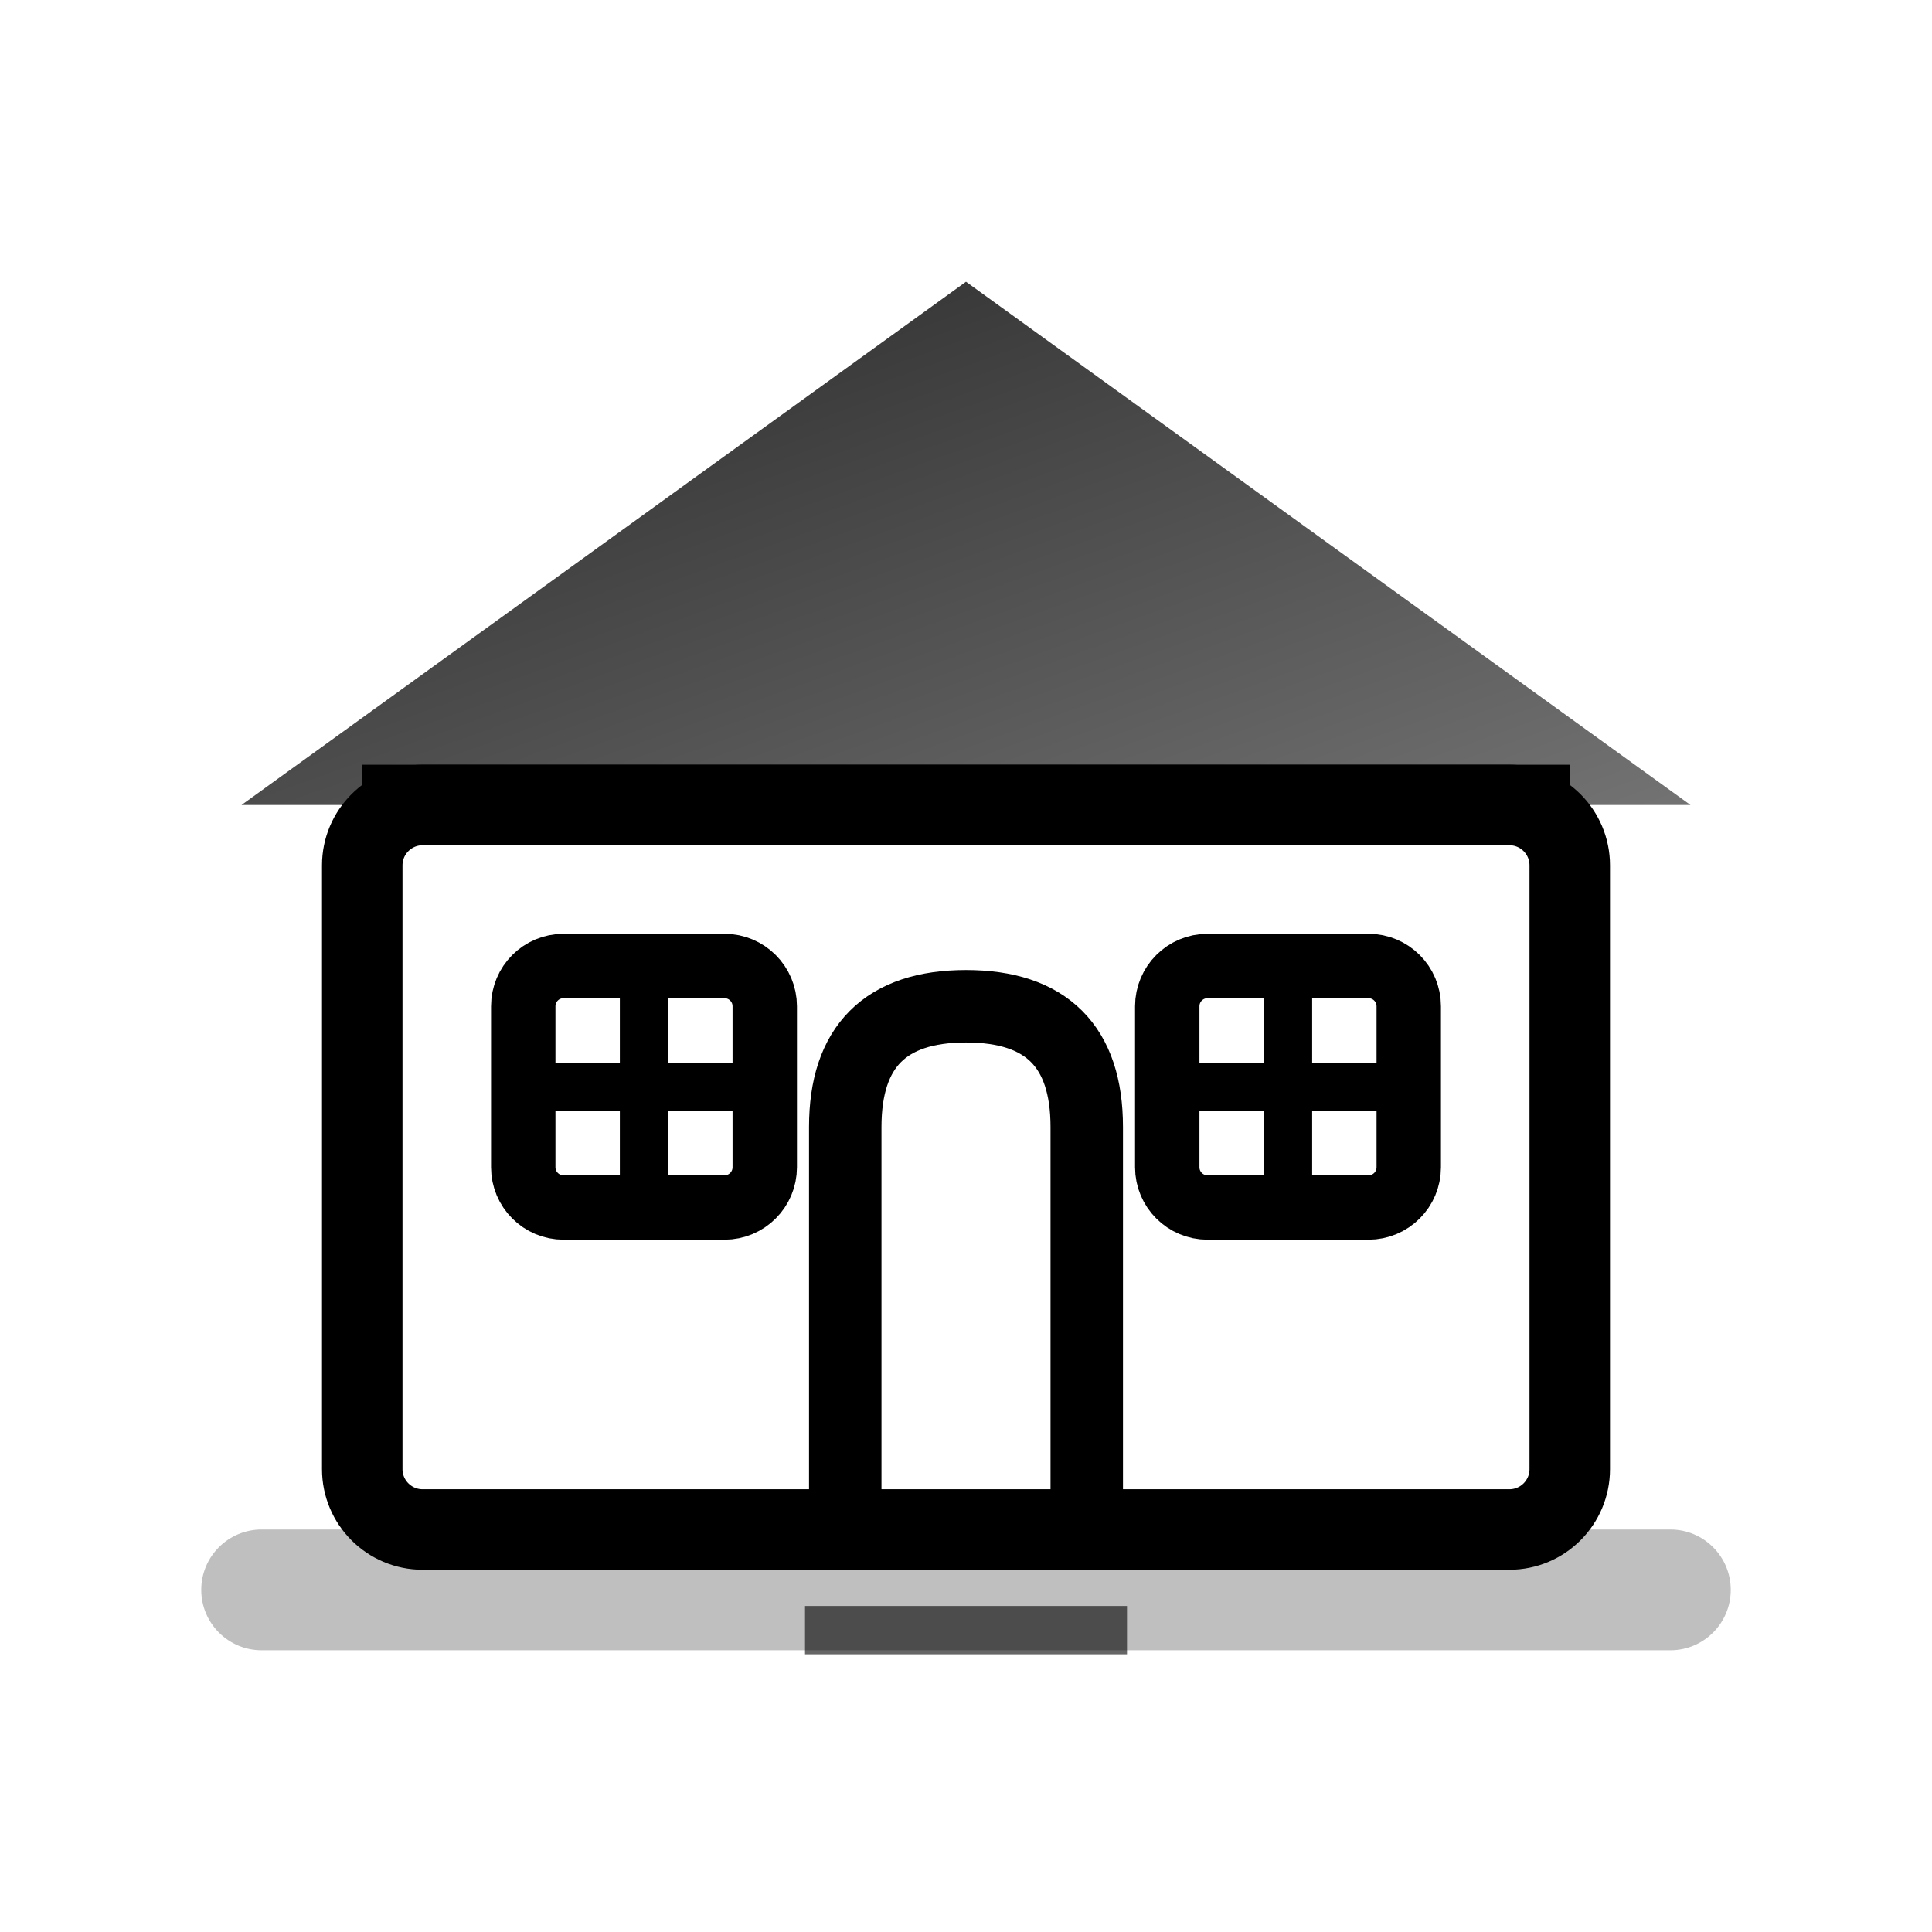
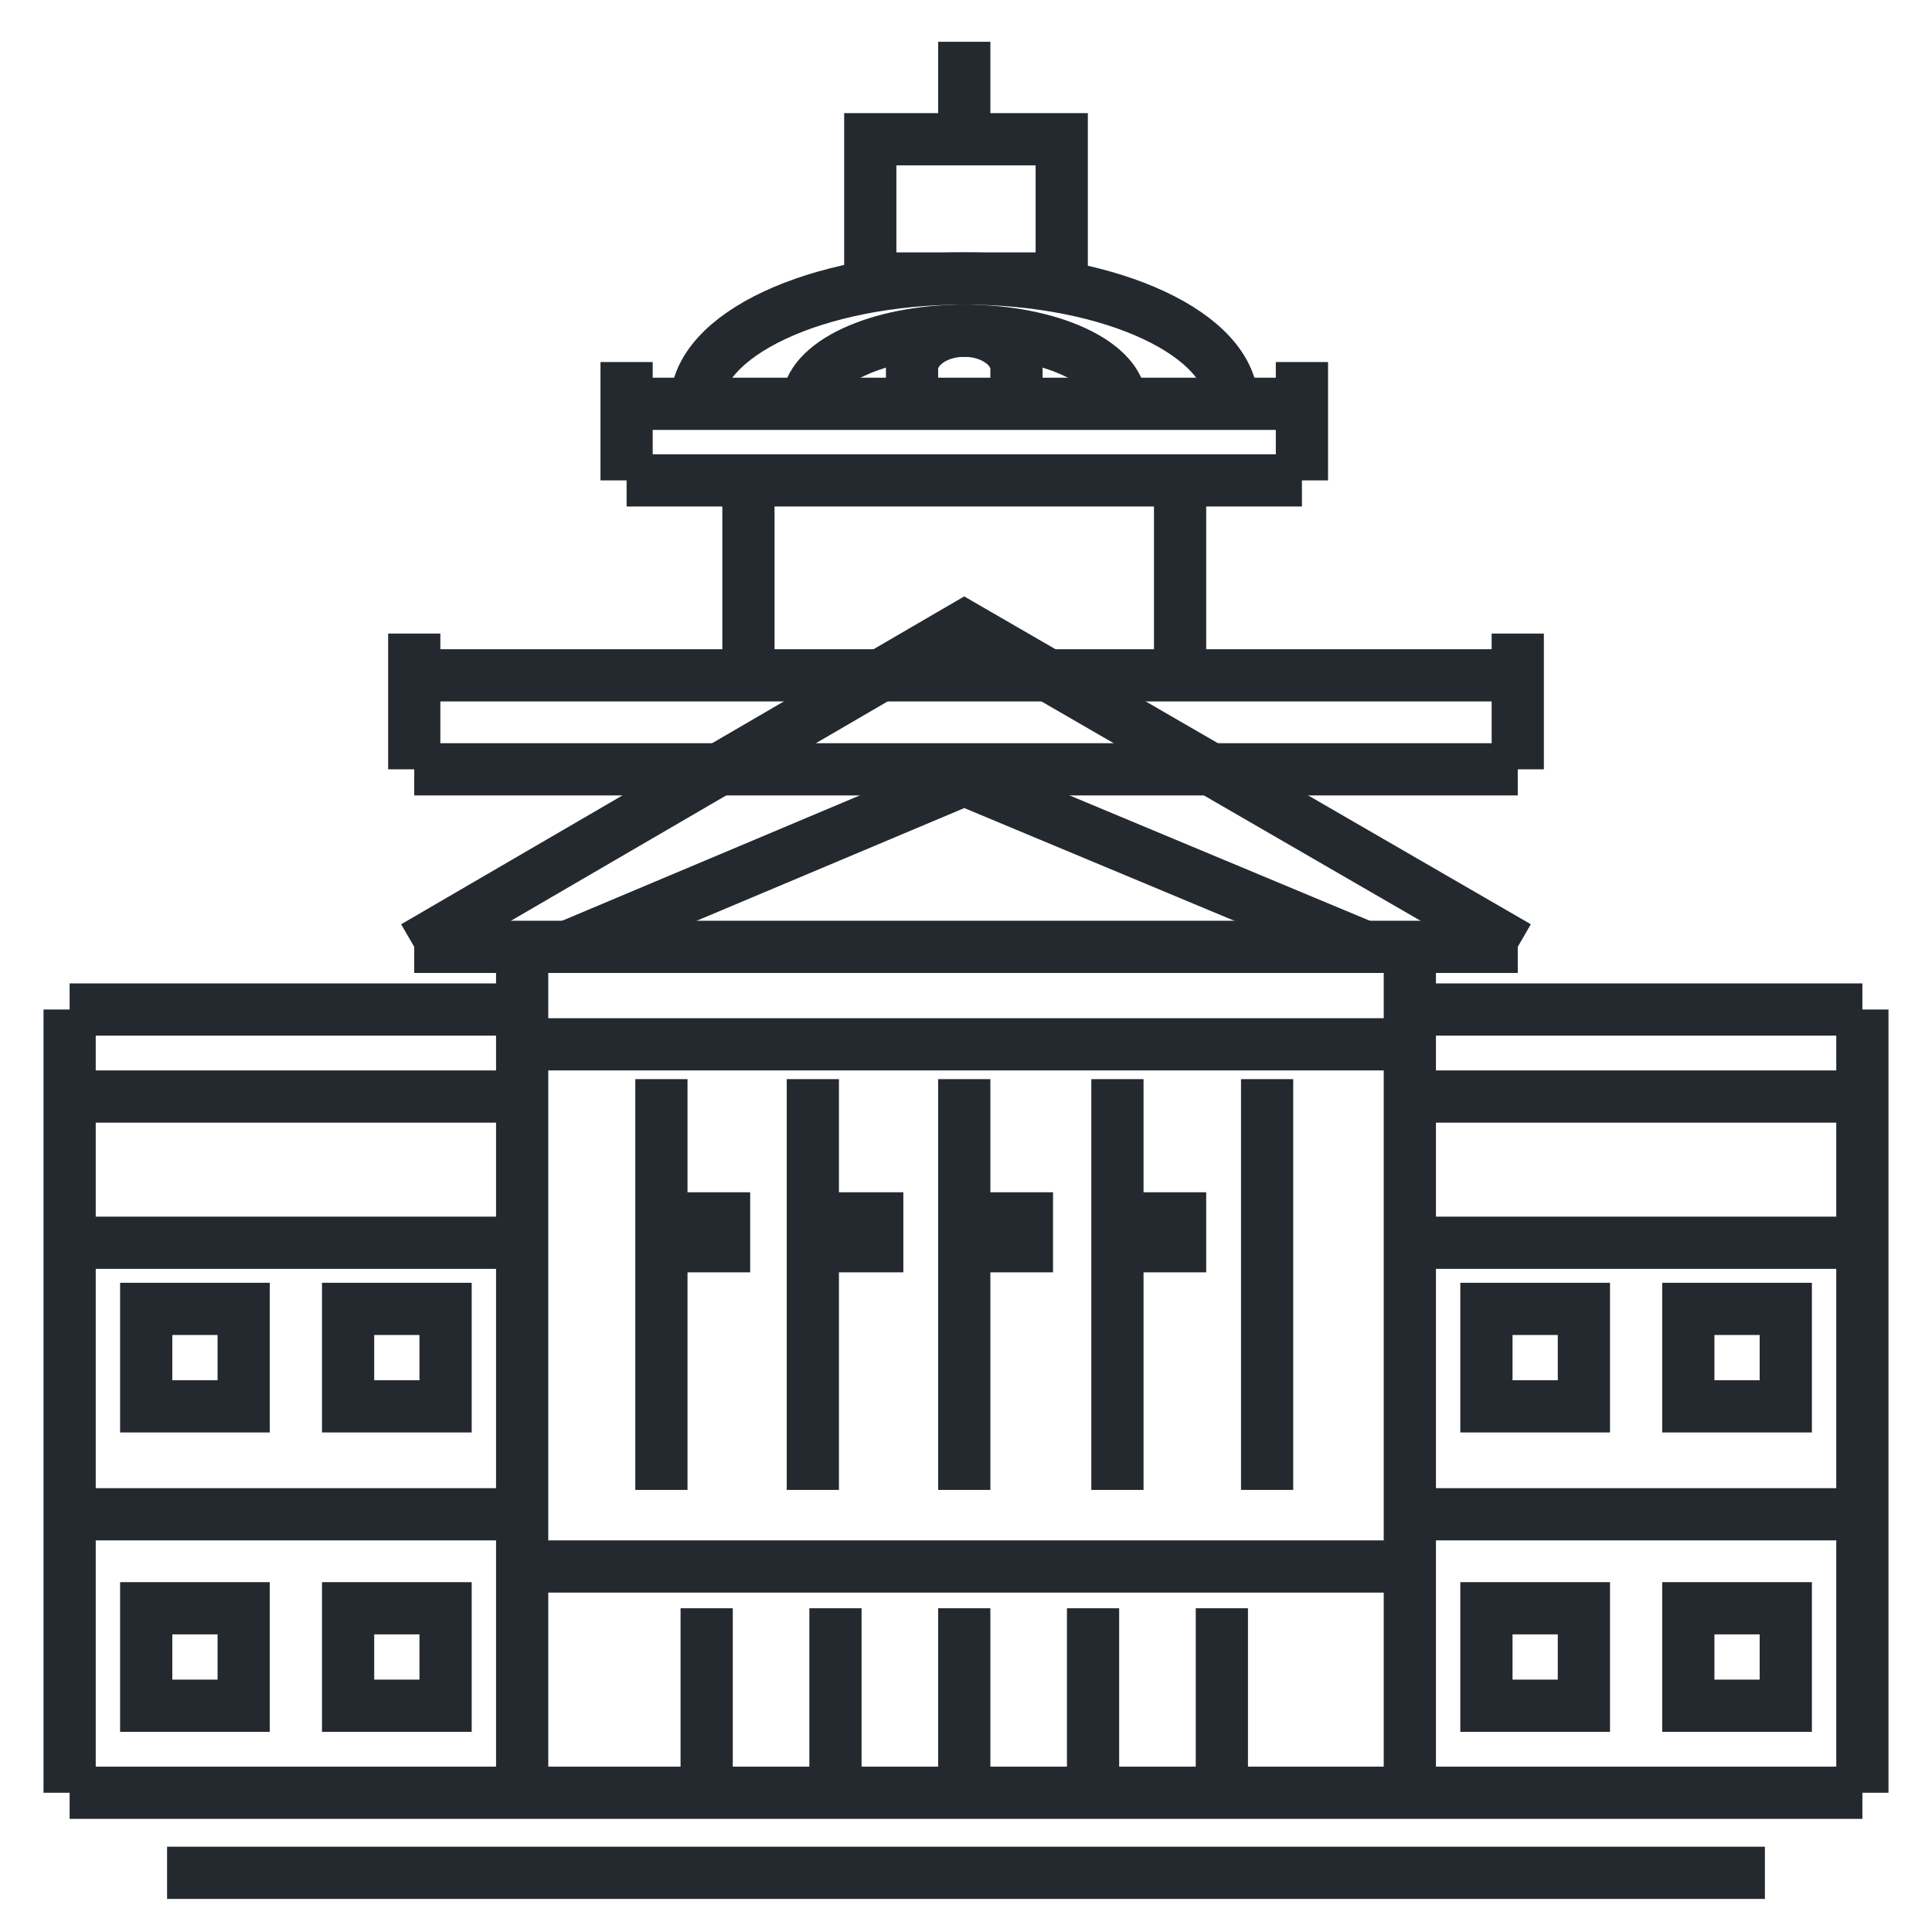
- <svg xmlns="http://www.w3.org/2000/svg" viewBox="0 0 48 48" width="48" height="48" role="img" aria-label="Memory Palace">
-   <defs>
-     <linearGradient id="roof" x1="0" y1="0" x2="1" y2="1">
-       <stop offset="0%" stop-color="currentColor" stop-opacity="0.85" />
-       <stop offset="100%" stop-color="currentColor" stop-opacity="0.55" />
-     </linearGradient>
-   </defs>
-   <rect x="5" y="38" width="38" height="3" rx="1.5" fill="currentColor" opacity="0.25" />
-   <path d="M6 20 L24 7 L42 20 Z" fill="url(#roof)" />
-   <rect x="9" y="20" width="30" height="18" rx="1.5" fill="none" stroke="currentColor" stroke-width="2" />
-   <line x1="9" y1="20" x2="39" y2="20" stroke="currentColor" stroke-width="2" />
-   <rect x="13" y="24" width="6" height="6" rx="1" fill="none" stroke="currentColor" stroke-width="1.6" />
-   <line x1="16" y1="24" x2="16" y2="30" stroke="currentColor" stroke-width="1.2" />
-   <line x1="13" y1="27" x2="19" y2="27" stroke="currentColor" stroke-width="1.2" />
-   <path d="M21 38 L21 28 Q21 25 24 25 Q27 25 27 28 L27 38" fill="none" stroke="currentColor" stroke-width="1.8" />
-   <rect x="29" y="24" width="6" height="6" rx="1" fill="none" stroke="currentColor" stroke-width="1.6" />
-   <line x1="32" y1="24" x2="32" y2="30" stroke="currentColor" stroke-width="1.2" />
-   <line x1="29" y1="27" x2="35" y2="27" stroke="currentColor" stroke-width="1.2" />
-   <line x1="20" y1="40.5" x2="28" y2="40.5" stroke="currentColor" stroke-width="1.2" opacity="0.6" />
+ <svg xmlns="http://www.w3.org/2000/svg" viewBox="0 -10 555 555" width="48" height="48" role="img" aria-label="Memory Palace" style="color:#24292f">
+   <style>@media (prefers-color-scheme: dark) { svg { color: #ececec } }</style>
+   <g fill="none" stroke="currentColor" stroke-width="15">
+     <path d="M277 2v30" />
+     <rect x="250" y="30" width="55" height="40" />
+     <path d="M200 106a77 36 0 0 1 154 0" />
+     <path d="M232 106a45 21 0 0 1 90 0" />
+     <path d="M262 106v-10a15 11 0 0 1 30 0v10" />
+     <path d="M180 106h194M180 128h194M180 94v34M374 94v34" />
+     <path d="M215 128v56M339 128v56" />
+     <path d="M119 184h317M119 211h317M119 172v39M436 172v39" />
+     <path d="M119 262L277 170l159 92" />
+     <path d="M119 262h317" />
+     <path d="M163 262L277 214l115 48" />
+     <path d="M150 290h255" />
+     <path d="M150 262v243M405 262v243" />
+     <rect x="200" y="340" width="8" height="8" />
+     <rect x="244" y="340" width="8" height="8" />
+     <rect x="287" y="340" width="8" height="8" />
+     <rect x="331" y="340" width="8" height="8" />
+     <path d="M190 300v118M233.5 300v118M277 300v118M321 300v118M364 300v118" />
+     <path d="M150 440h255" />
+     <path d="M203 452v48M240 452v48M277 452v48M314 452v48M351 452v48" />
+     <path d="M20 280v225M535 280v225" />
+     <path d="M20 280h130M20 305h130M20 347h130" />
+     <path d="M405 280h130M405 305h130M405 347h130" />
+     <path d="M20 425h130M405 425h130" />
+     <rect x="42" y="366" width="28" height="28" />
+     <rect x="100" y="366" width="28" height="28" />
+     <rect x="427" y="366" width="28" height="28" />
+     <rect x="485" y="366" width="28" height="28" />
+     <rect x="42" y="452" width="28" height="28" />
+     <rect x="100" y="452" width="28" height="28" />
+     <rect x="427" y="452" width="28" height="28" />
+     <rect x="485" y="452" width="28" height="28" />
+     <path d="M20 505h515M48 528h459" />
+   </g>
</svg>
